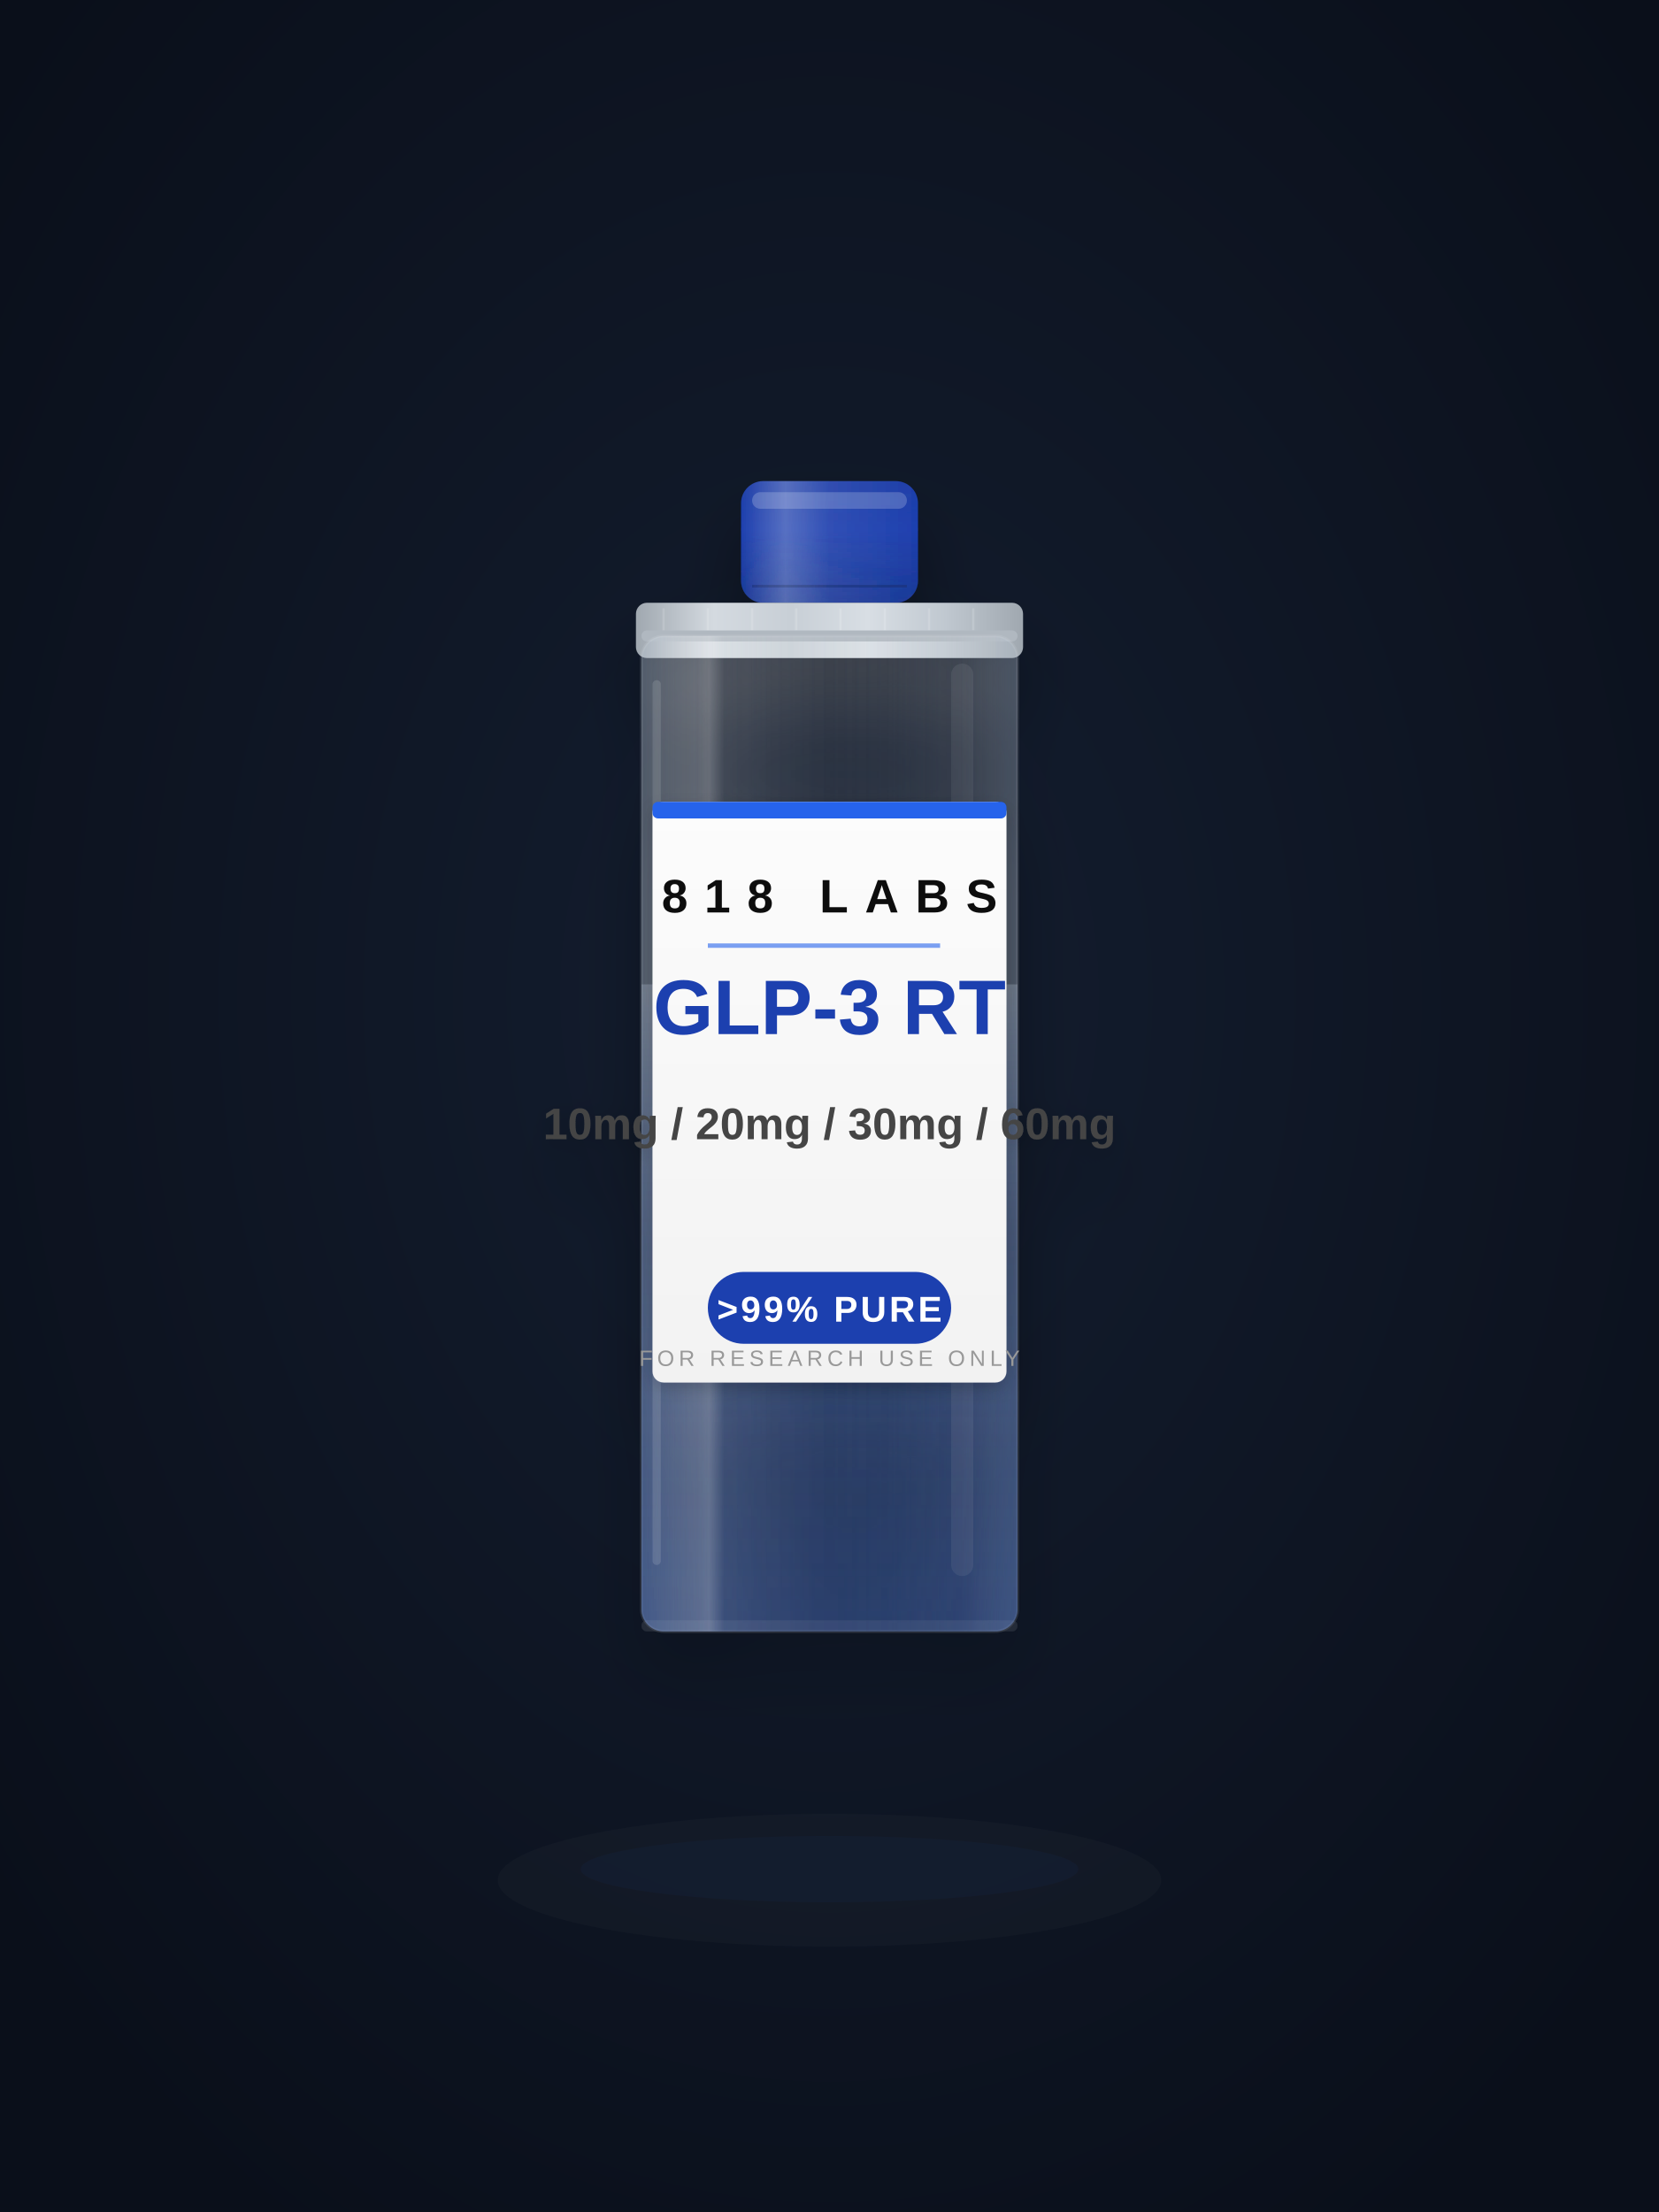
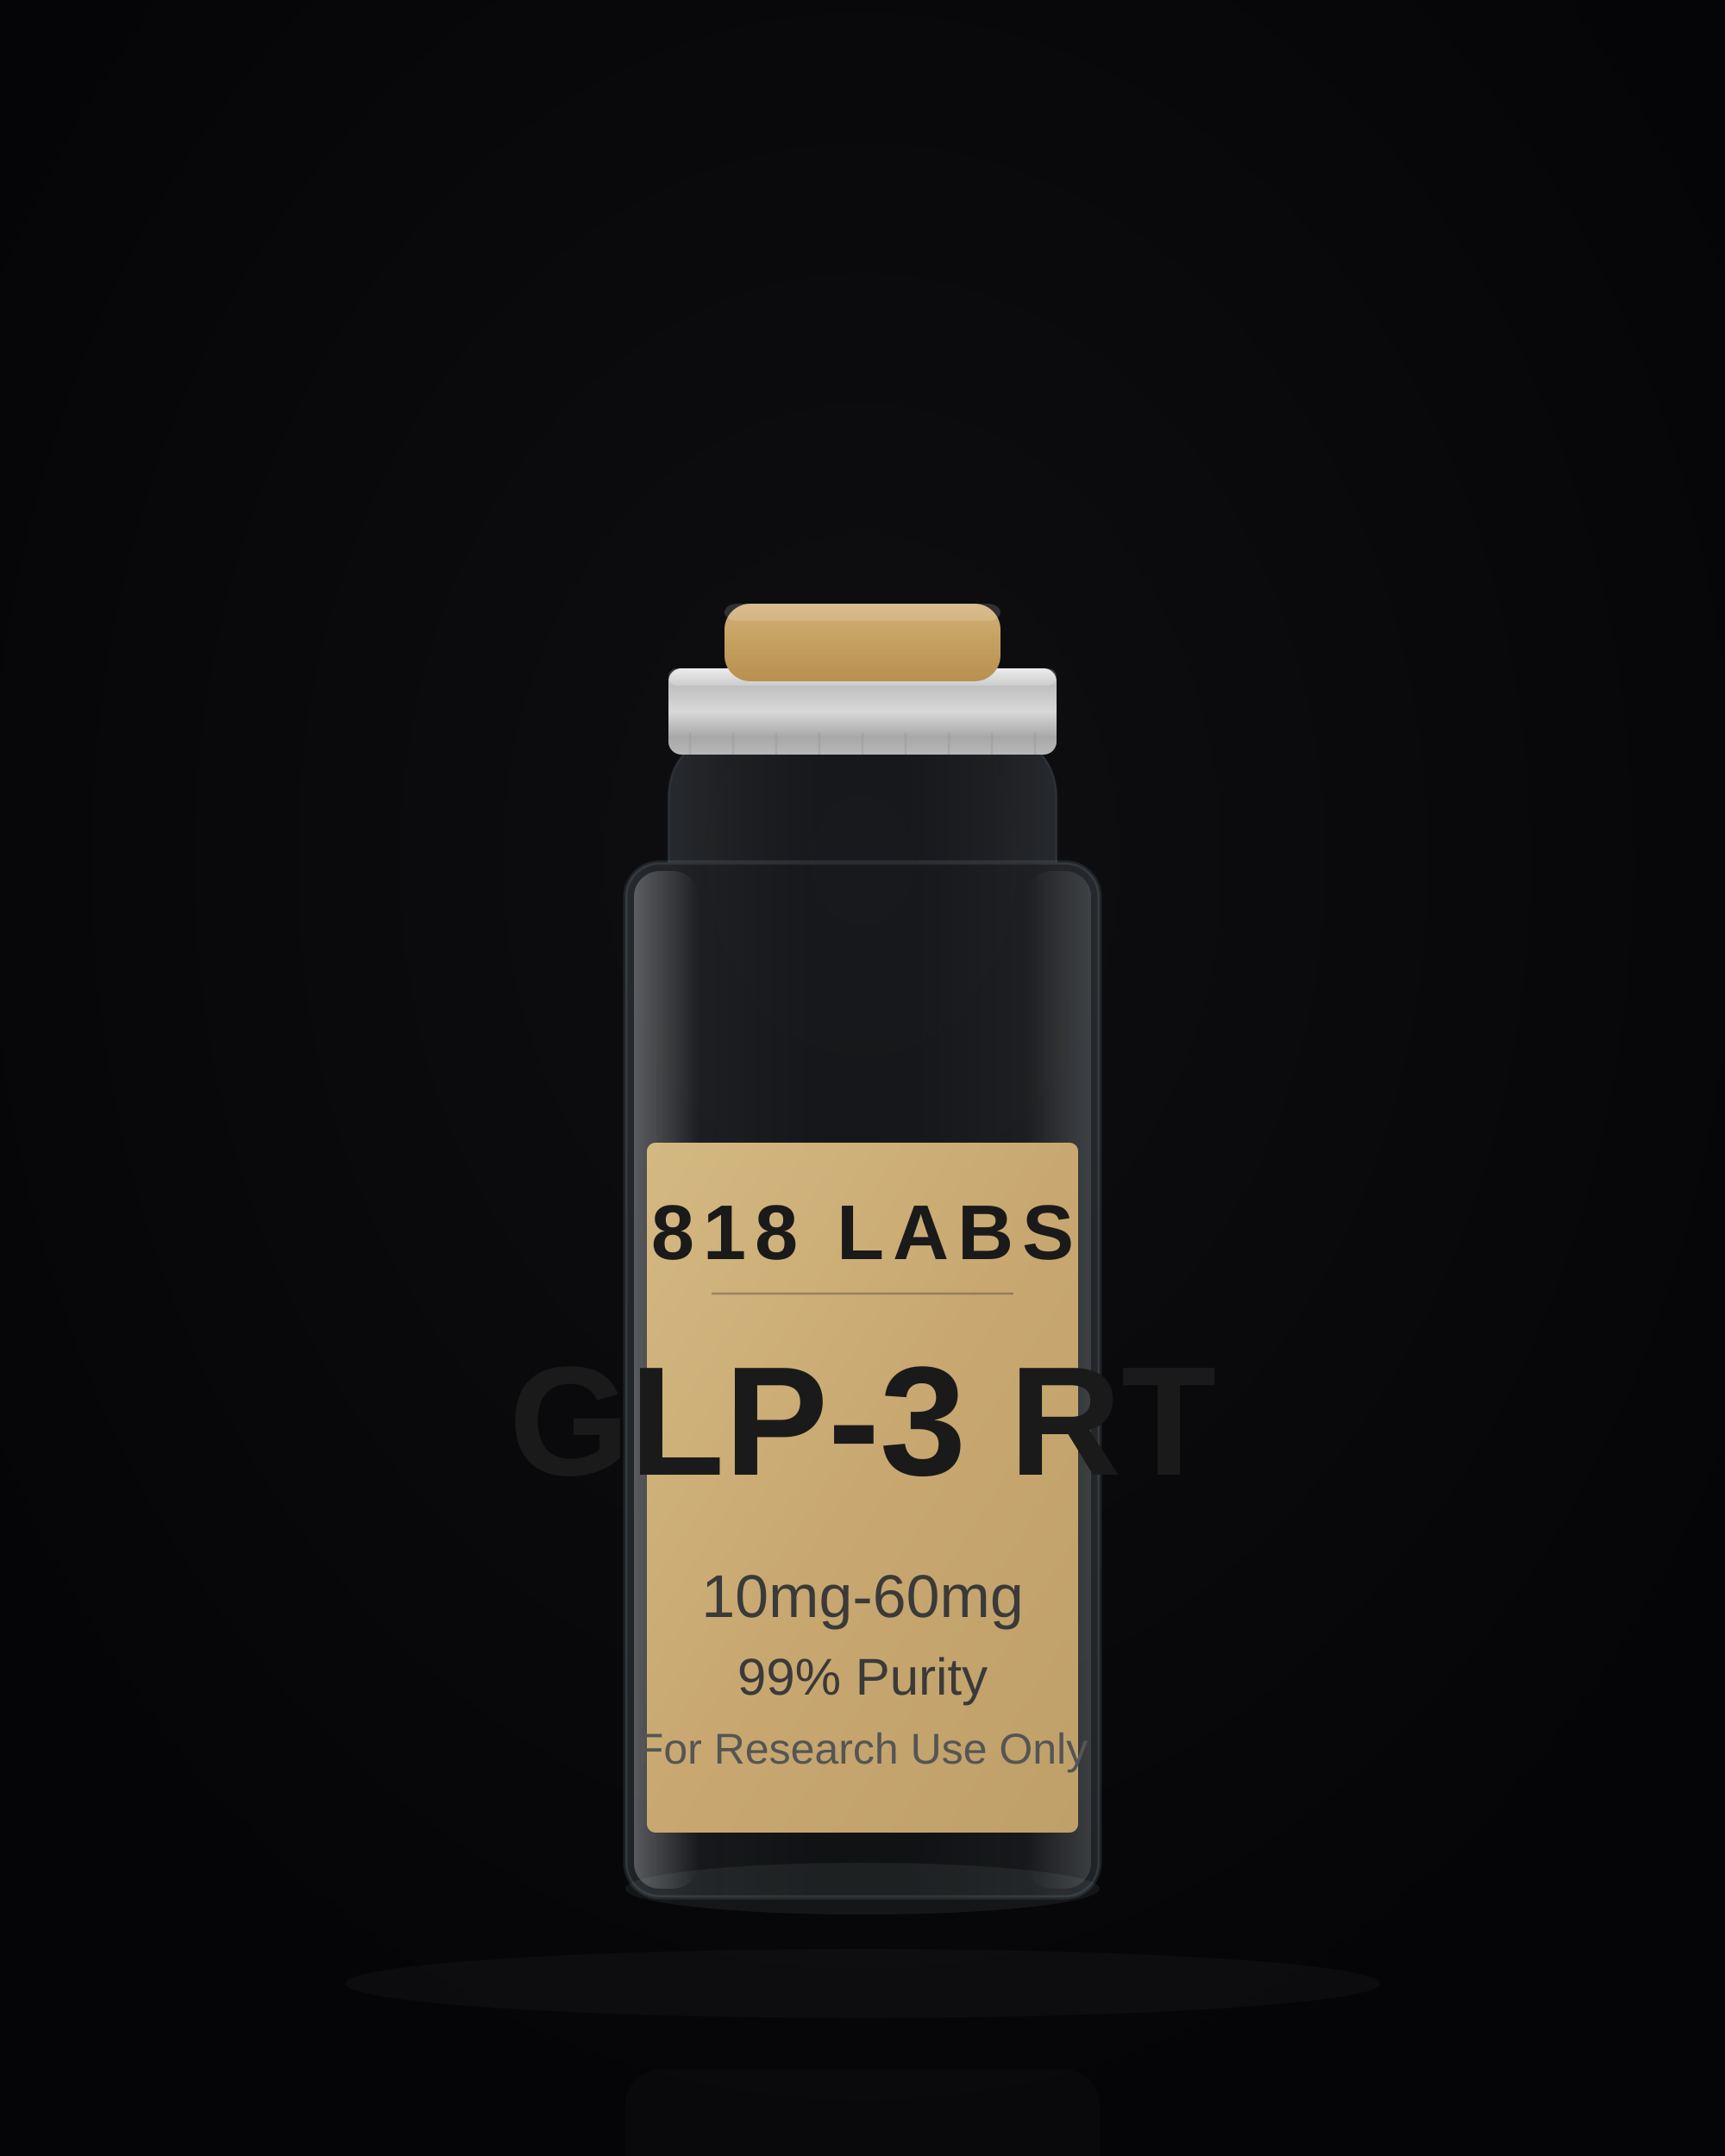
- <svg xmlns="http://www.w3.org/2000/svg" viewBox="0 0 300 400" width="300" height="400">
+ <svg xmlns="http://www.w3.org/2000/svg" viewBox="0 0 400 500" width="400" height="500">
  <defs>
-     <radialGradient id="rbgglp3rt" cx="50%" cy="45%" r="65%">
-       <stop offset="0%" stop-color="#141e30" />
-       <stop offset="100%" stop-color="#0a0f1a" />
+     <radialGradient id="bg" cx="50%" cy="40%" r="60%">
+       <stop offset="0%" stop-color="#0f0f12" />
+       <stop offset="100%" stop-color="#050507" />
    </radialGradient>
-     <linearGradient id="glassglp3rt" x1="0" y1="0" x2="1" y2="0">
-       <stop offset="0%" stop-color="#b8c5d4" stop-opacity="0.35" />
-       <stop offset="15%" stop-color="#e8edf2" stop-opacity="0.12" />
-       <stop offset="35%" stop-color="#f8fafc" stop-opacity="0.06" />
-       <stop offset="50%" stop-color="#f8fafc" stop-opacity="0.04" />
-       <stop offset="65%" stop-color="#f8fafc" stop-opacity="0.06" />
-       <stop offset="85%" stop-color="#e8edf2" stop-opacity="0.12" />
-       <stop offset="100%" stop-color="#b8c5d4" stop-opacity="0.3" />
+     <linearGradient id="glass" x1="0" y1="0" x2="1" y2="0">
+       <stop offset="0%" stop-color="rgba(180,200,210,0.15)" />
+       <stop offset="15%" stop-color="rgba(220,235,240,0.08)" />
+       <stop offset="40%" stop-color="rgba(200,215,225,0.05)" />
+       <stop offset="60%" stop-color="rgba(200,215,225,0.05)" />
+       <stop offset="85%" stop-color="rgba(220,235,240,0.08)" />
+       <stop offset="100%" stop-color="rgba(180,200,210,0.15)" />
    </linearGradient>
-     <linearGradient id="shineglp3rt" x1="0" y1="0" x2="1" y2="0">
-       <stop offset="0%" stop-color="white" stop-opacity="0" />
-       <stop offset="18%" stop-color="white" stop-opacity="0.25" />
-       <stop offset="22%" stop-color="white" stop-opacity="0.08" />
-       <stop offset="100%" stop-color="white" stop-opacity="0" />
+     <linearGradient id="glassHL" x1="0" y1="0" x2="1" y2="0">
+       <stop offset="0%" stop-color="rgba(255,255,255,0.25)" />
+       <stop offset="100%" stop-color="rgba(255,255,255,0)" />
    </linearGradient>
-     <linearGradient id="liqglp3rt" x1="0" y1="0" x2="0" y2="1">
-       <stop offset="0%" stop-color="#dbeafe" stop-opacity="0.2" />
-       <stop offset="40%" stop-color="#2563eb" stop-opacity="0.12" />
-       <stop offset="100%" stop-color="#2563eb" stop-opacity="0.25" />
+     <linearGradient id="glassHR" x1="0" y1="0" x2="1" y2="0">
+       <stop offset="0%" stop-color="rgba(255,255,255,0)" />
+       <stop offset="100%" stop-color="rgba(255,255,255,0.12)" />
    </linearGradient>
-     <linearGradient id="capglp3rt" x1="0" y1="0" x2="0" y2="1">
-       <stop offset="0%" stop-color="#1e40af" stop-opacity="0.95" />
-       <stop offset="40%" stop-color="#1e40af" />
-       <stop offset="100%" stop-color="#1e40af" stop-opacity="0.8" />
+     <linearGradient id="silver" x1="0" y1="0" x2="0" y2="1">
+       <stop offset="0%" stop-color="#e8e8e8" />
+       <stop offset="20%" stop-color="#c0c0c0" />
+       <stop offset="50%" stop-color="#d8d8d8" />
+       <stop offset="80%" stop-color="#a8a8a8" />
+       <stop offset="100%" stop-color="#b8b8b8" />
    </linearGradient>
-     <linearGradient id="caphiglp3rt" x1="0" y1="0" x2="1" y2="0">
-       <stop offset="0%" stop-color="white" stop-opacity="0" />
-       <stop offset="25%" stop-color="white" stop-opacity="0.25" />
-       <stop offset="50%" stop-color="white" stop-opacity="0.08" />
-       <stop offset="100%" stop-color="white" stop-opacity="0" />
+     <linearGradient id="goldCap" x1="0" y1="0" x2="0" y2="1">
+       <stop offset="0%" stop-color="#d4b07a" />
+       <stop offset="50%" stop-color="#c4a060" />
+       <stop offset="100%" stop-color="#b89050" />
    </linearGradient>
-     <linearGradient id="crimpglp3rt" x1="0" y1="0" x2="1" y2="0">
-       <stop offset="0%" stop-color="#a0a8b0" />
-       <stop offset="20%" stop-color="#d4dae0" />
-       <stop offset="40%" stop-color="#c8cfd6" />
-       <stop offset="60%" stop-color="#d8dee4" />
-       <stop offset="80%" stop-color="#c0c8d0" />
-       <stop offset="100%" stop-color="#a0a8b0" />
+     <linearGradient id="label" x1="0" y1="0" x2="1" y2="1">
+       <stop offset="0%" stop-color="#d4b882" />
+       <stop offset="50%" stop-color="#c8a870" />
+       <stop offset="100%" stop-color="#bfa068" />
    </linearGradient>
-     <linearGradient id="lblglp3rt" x1="0" y1="0" x2="0" y2="1">
-       <stop offset="0%" stop-color="#fcfcfc" />
-       <stop offset="100%" stop-color="#f2f2f2" />
+     <linearGradient id="reflect" x1="0" y1="0" x2="0" y2="1">
+       <stop offset="0%" stop-color="rgba(180,200,210,0.08)" />
+       <stop offset="100%" stop-color="rgba(0,0,0,0)" />
    </linearGradient>
-     <filter id="vshadowglp3rt">
-       <feGaussianBlur in="SourceAlpha" stdDeviation="6" />
-       <feOffset dy="8" />
-       <feComponentTransfer>
-         <feFuncA type="linear" slope="0.35" />
-       </feComponentTransfer>
-       <feMerge>
-         <feMergeNode />
-         <feMergeNode in="SourceGraphic" />
-       </feMerge>
-     </filter>
-     <filter id="ishadowglp3rt">
-       <feGaussianBlur in="SourceAlpha" stdDeviation="1.5" />
-       <feOffset dy="1" />
-       <feComponentTransfer>
-         <feFuncA type="linear" slope="0.15" />
-       </feComponentTransfer>
-       <feMerge>
-         <feMergeNode />
-         <feMergeNode in="SourceGraphic" />
-       </feMerge>
-     </filter>
-     <clipPath id="vclipglp3rt">
-       <rect x="116" y="115" width="68" height="180" rx="4" />
-     </clipPath>
  </defs>
-   <rect width="300" height="400" fill="url(#rbgglp3rt)" />
-   <ellipse cx="150" cy="340" rx="60" ry="12" fill="white" opacity="0.02" />
-   <ellipse cx="150" cy="338" rx="45" ry="6" fill="#2563eb" opacity="0.04" />
-   <g filter="url(#vshadowglp3rt)">
-     <rect x="134" y="87" width="32" height="22" rx="4" fill="url(#capglp3rt)" />
-     <rect x="134" y="87" width="32" height="22" rx="4" fill="url(#caphiglp3rt)" />
-     <rect x="136" y="89" width="28" height="3" rx="1.5" fill="white" opacity="0.2" />
-     <line x1="136" y1="106" x2="164" y2="106" stroke="black" stroke-opacity="0.15" stroke-width="0.5" />
-     <rect x="115" y="109" width="70" height="10" rx="2" fill="url(#crimpglp3rt)" />
-     <line x1="120" y1="110" x2="120" y2="114" stroke="white" stroke-opacity="0.15" stroke-width="0.4" />
-     <line x1="128" y1="110" x2="128" y2="114" stroke="white" stroke-opacity="0.15" stroke-width="0.4" />
-     <line x1="136" y1="110" x2="136" y2="114" stroke="white" stroke-opacity="0.15" stroke-width="0.4" />
-     <line x1="144" y1="110" x2="144" y2="114" stroke="white" stroke-opacity="0.15" stroke-width="0.4" />
-     <line x1="152" y1="110" x2="152" y2="114" stroke="white" stroke-opacity="0.15" stroke-width="0.4" />
-     <line x1="160" y1="110" x2="160" y2="114" stroke="white" stroke-opacity="0.15" stroke-width="0.4" />
-     <line x1="168" y1="110" x2="168" y2="114" stroke="white" stroke-opacity="0.15" stroke-width="0.4" />
-     <line x1="176" y1="110" x2="176" y2="114" stroke="white" stroke-opacity="0.15" stroke-width="0.4" />
-     <rect x="116" y="114" width="68" height="2" rx="1" fill="#b0b8c0" />
-     <rect x="116" y="115" width="68" height="180" rx="4" fill="url(#glassglp3rt)" stroke="white" stroke-opacity="0.08" stroke-width="0.5" />
-     <g clip-path="url(#vclipglp3rt)">
-       <rect x="116" y="178" width="68" height="118.4" fill="url(#liqglp3rt)" />
-       <ellipse cx="150" cy="178" rx="32" ry="3" fill="#2563eb" opacity="0.08" />
-     </g>
-     <rect x="116" y="115" width="68" height="180" rx="4" fill="url(#shineglp3rt)" />
-     <rect x="172" y="120" width="4" height="165" rx="2" fill="white" opacity="0.06" />
-     <rect x="118" y="123" width="1.5" height="160" rx="0.75" fill="white" opacity="0.12" />
-     <g filter="url(#ishadowglp3rt)">
-       <rect x="118" y="145" width="64" height="105" rx="2" fill="url(#lblglp3rt)" />
-       <rect x="118" y="145" width="64" height="3" rx="1" fill="#2563eb" />
-       <text x="150" y="165" text-anchor="middle" font-family="'Helvetica Neue',Arial,sans-serif" font-size="8.5" font-weight="900" fill="#111" letter-spacing="3">818 LABS</text>
-       <line x1="128" y1="171" x2="170" y2="171" stroke="#2563eb" stroke-width="0.8" stroke-opacity="0.6" />
-       <text x="150" y="187" text-anchor="middle" font-family="'Helvetica Neue',Arial,sans-serif" font-size="14" font-weight="800" fill="#1e40af">GLP-3 RT</text>
-       <text x="150" y="206" text-anchor="middle" font-family="'Helvetica Neue',Arial,sans-serif" font-size="8" font-weight="700" fill="#444">10mg / 20mg / 30mg / 60mg</text>
-       <rect x="128" y="230" width="44" height="13" rx="6.5" fill="#1e40af" />
-       <text x="150" y="239" text-anchor="middle" font-family="'Helvetica Neue',Arial,sans-serif" font-size="6.5" font-weight="700" fill="white" letter-spacing="0.5">&gt;99% PURE</text>
-       <text x="150" y="247" text-anchor="middle" font-family="'Helvetica Neue',Arial,sans-serif" font-size="4" font-weight="500" fill="#999" letter-spacing="0.8">FOR RESEARCH USE ONLY</text>
-     </g>
-     <rect x="116" y="293" width="68" height="2" rx="1" fill="white" opacity="0.06" />
+   <rect width="400" height="500" fill="url(#bg)" />
+   <ellipse cx="200" cy="460" rx="120" ry="8" fill="rgba(255,255,255,0.03)" />
+   <g opacity="0.08" transform="translate(0,920) scale(1,-1)">
+     <rect x="145" y="200" width="110" height="240" rx="8" fill="rgba(160,180,190,0.3)" />
  </g>
+   <rect x="145" y="200" width="110" height="240" rx="8" fill="url(#glass)" stroke="rgba(180,200,210,0.12)" stroke-width="1" />
+   <rect x="147" y="202" width="15" height="236" rx="6" fill="url(#glassHL)" />
+   <rect x="238" y="202" width="15" height="236" rx="6" fill="url(#glassHR)" />
+   <ellipse cx="200" cy="438" rx="55" ry="6" fill="rgba(180,200,210,0.08)" />
+   <path d="M155,200 L155,185 Q155,175 165,170 L235,170 Q245,175 245,185 L245,200" fill="url(#glass)" stroke="rgba(180,200,210,0.1)" stroke-width="0.5" />
+   <rect x="155" y="155" width="90" height="20" rx="3" fill="url(#silver)" />
+   <line x1="160" y1="170" x2="160" y2="175" stroke="rgba(150,150,150,0.4)" stroke-width="0.5" />
+   <line x1="170" y1="170" x2="170" y2="175" stroke="rgba(150,150,150,0.4)" stroke-width="0.5" />
+   <line x1="180" y1="170" x2="180" y2="175" stroke="rgba(150,150,150,0.4)" stroke-width="0.5" />
+   <line x1="190" y1="170" x2="190" y2="175" stroke="rgba(150,150,150,0.4)" stroke-width="0.5" />
+   <line x1="200" y1="170" x2="200" y2="175" stroke="rgba(150,150,150,0.4)" stroke-width="0.5" />
+   <line x1="210" y1="170" x2="210" y2="175" stroke="rgba(150,150,150,0.4)" stroke-width="0.5" />
+   <line x1="220" y1="170" x2="220" y2="175" stroke="rgba(150,150,150,0.4)" stroke-width="0.5" />
+   <line x1="230" y1="170" x2="230" y2="175" stroke="rgba(150,150,150,0.4)" stroke-width="0.5" />
+   <line x1="240" y1="170" x2="240" y2="175" stroke="rgba(150,150,150,0.4)" stroke-width="0.5" />
+   <rect x="155" y="155" width="90" height="4" rx="2" fill="rgba(255,255,255,0.2)" />
+   <rect x="168" y="140" width="64" height="18" rx="6" fill="url(#goldCap)" />
+   <rect x="168" y="140" width="64" height="4" rx="3" fill="rgba(255,255,255,0.15)" />
+   <rect x="150" y="265" width="100" height="160" rx="2" fill="url(#label)" />
+   <text x="200" y="292" font-family="Arial Black, Arial, sans-serif" font-size="18" font-weight="900" fill="#1a1a1a" text-anchor="middle" letter-spacing="2">818 LABS</text>
+   <line x1="165" y1="300" x2="235" y2="300" stroke="#1a1a1a" stroke-width="0.5" opacity="0.3" />
+   <text x="200" y="342" font-family="Arial Black, Arial, sans-serif" font-size="36" font-weight="900" fill="#1a1a1a" text-anchor="middle">GLP-3 RT</text>
+   <text x="200" y="375" font-family="Arial, sans-serif" font-size="14" fill="#3a3a3a" text-anchor="middle">10mg-60mg</text>
+   <text x="200" y="393" font-family="Arial, sans-serif" font-size="12" fill="#3a3a3a" text-anchor="middle">99% Purity</text>
+   <text x="200" y="409" font-family="Arial, sans-serif" font-size="10" fill="#555555" text-anchor="middle">For Research Use Only</text>
</svg>
